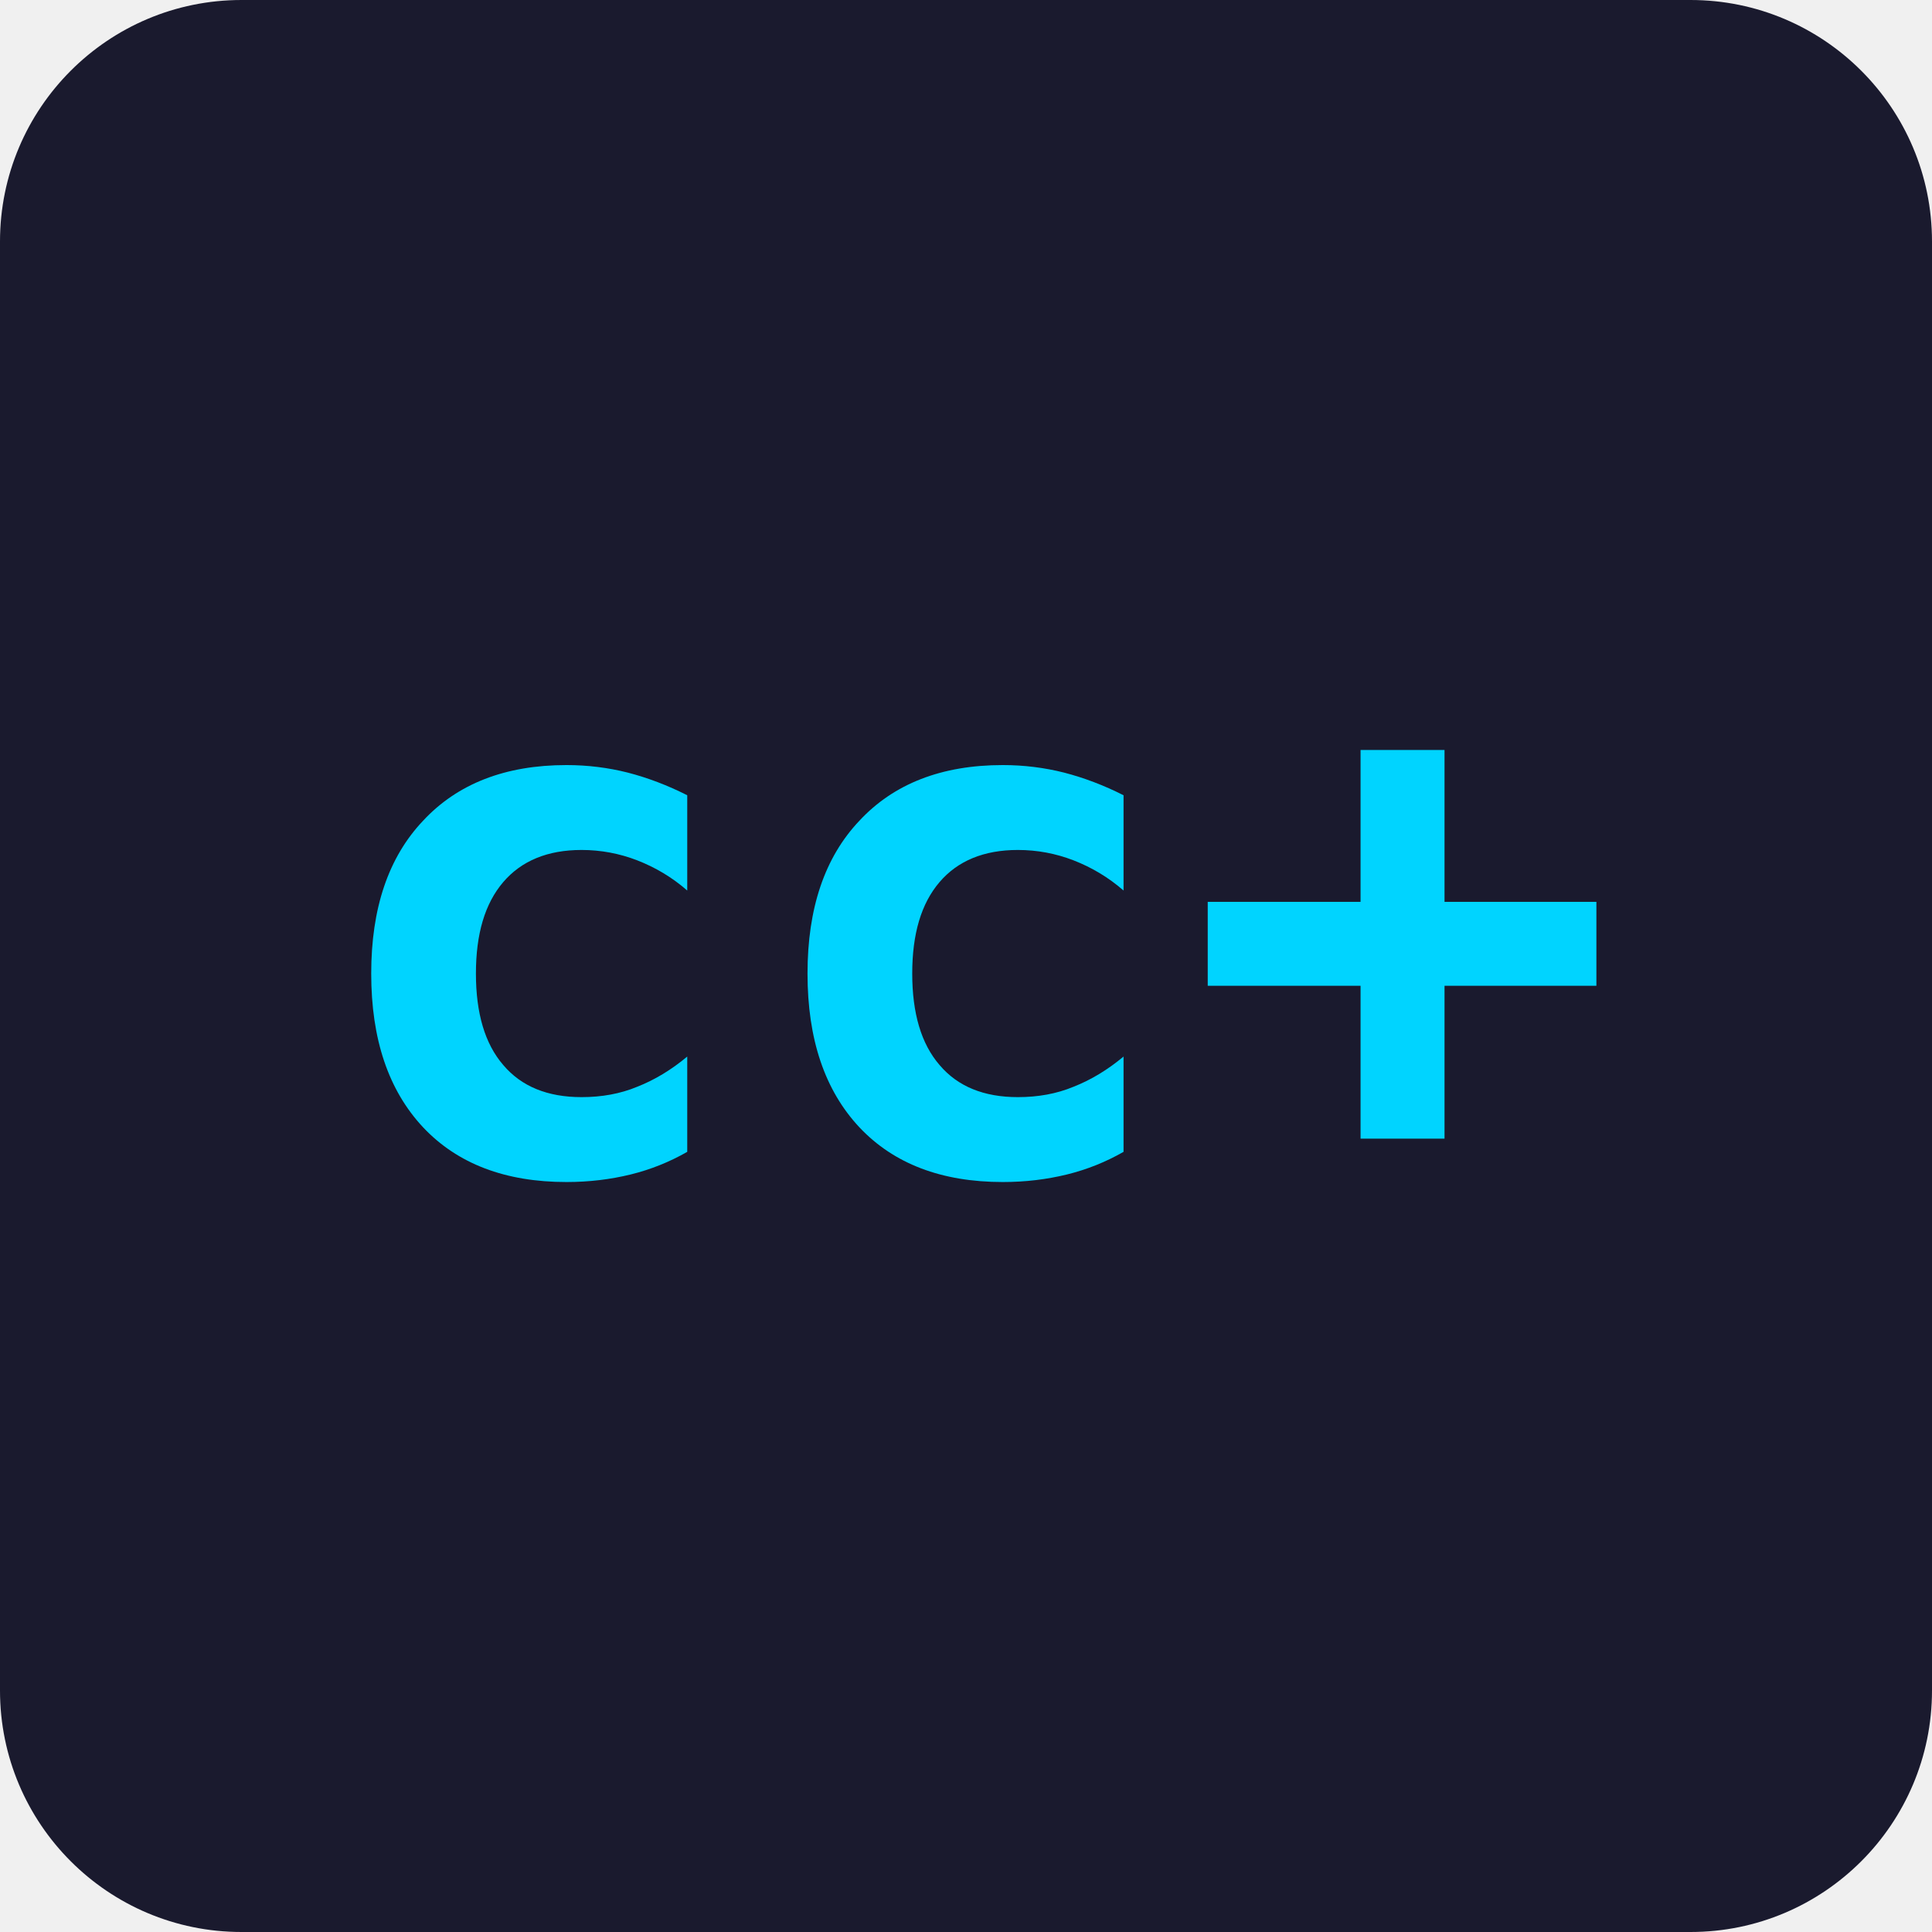
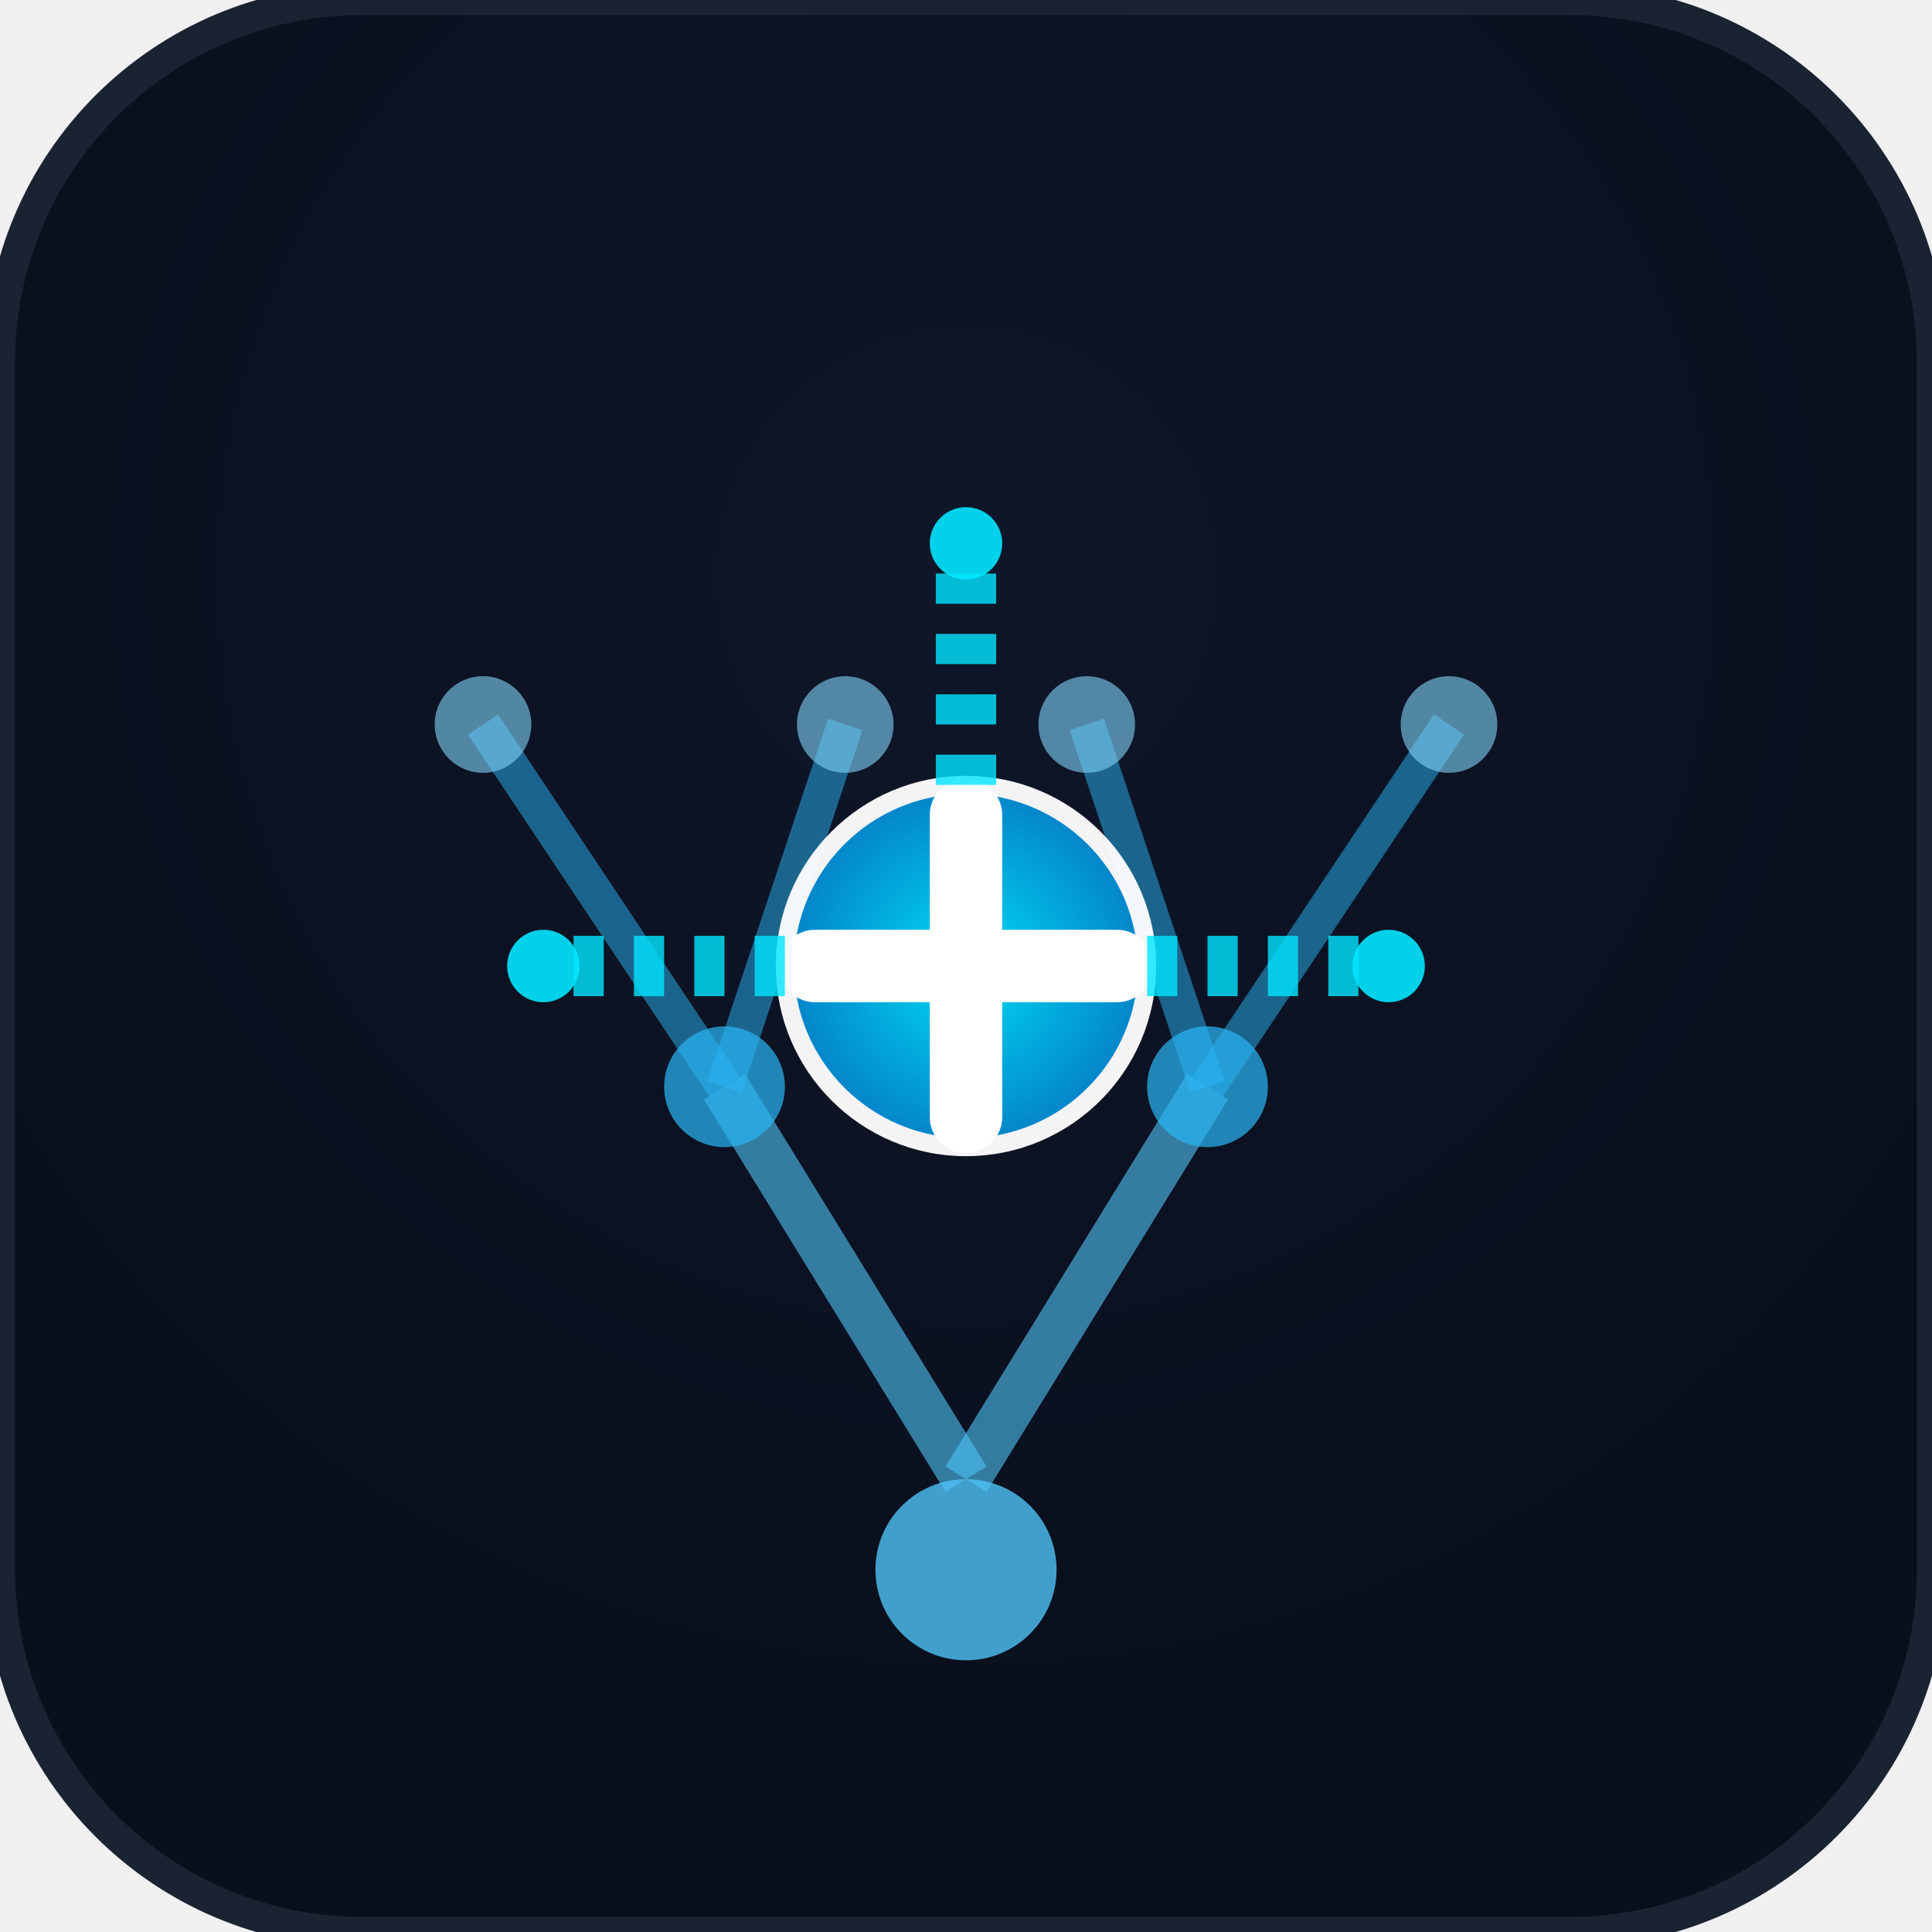
<svg xmlns="http://www.w3.org/2000/svg" viewBox="0 0 32 32">
-   <rect width="32" height="32" rx="4" fill="#1a1a2e" />
-   <text x="50%" y="50%" dominant-baseline="middle" text-anchor="middle" font-family="monospace" font-size="12" font-weight="bold" fill="#00d4ff">cc+</text>
+   <defs>
+     <radialGradient id="bgGradient" cx="50%" cy="30%" r="60%">
+       <stop offset="0%" stop-color="#0f1629" />
+       <stop offset="100%" stop-color="#0a0f1c" />
+     </radialGradient>
+     <radialGradient id="nodeGradient" cx="50%" cy="50%" r="50%">
+       <stop offset="0%" stop-color="#00e5ff" />
+       <stop offset="100%" stop-color="#0288d1" />
+     </radialGradient>
+   </defs>
+   <rect width="32" height="32" rx="6" fill="url(#bgGradient)" stroke="#1a2332" stroke-width="0.5" />
+   <circle cx="16" cy="26" r="1.5" fill="#4fc3f7" opacity="0.8" />
+   <line x1="16" y1="24.5" x2="12" y2="18" stroke="#4fc3f7" stroke-width="0.8" opacity="0.6" />
+   <line x1="16" y1="24.5" x2="20" y2="18" stroke="#4fc3f7" stroke-width="0.8" opacity="0.6" />
+   <line x1="12" y1="18" x2="8" y2="12" stroke="#29b6f6" stroke-width="0.6" opacity="0.5" />
+   <line x1="12" y1="18" x2="14" y2="12" stroke="#29b6f6" stroke-width="0.6" opacity="0.5" />
+   <line x1="20" y1="18" x2="18" y2="12" stroke="#29b6f6" stroke-width="0.6" opacity="0.5" />
+   <line x1="20" y1="18" x2="24" y2="12" stroke="#29b6f6" stroke-width="0.6" opacity="0.5" />
+   <circle cx="12" cy="18" r="1" fill="#29b6f6" opacity="0.7" />
+   <circle cx="20" cy="18" r="1" fill="#29b6f6" opacity="0.7" />
+   <circle cx="8" cy="12" r="0.8" fill="#81d4fa" opacity="0.6" />
+   <circle cx="14" cy="12" r="0.8" fill="#81d4fa" opacity="0.6" />
+   <circle cx="18" cy="12" r="0.8" fill="#81d4fa" opacity="0.6" />
+   <circle cx="24" cy="12" r="0.8" fill="#81d4fa" opacity="0.6" />
+   <circle cx="16" cy="16" r="3" fill="url(#nodeGradient)" stroke="#ffffff" stroke-width="0.3" opacity="0.95" />
+   <line x1="16" y1="13.5" x2="16" y2="18.5" stroke="#ffffff" stroke-width="1.2" stroke-linecap="round" />
+   <line x1="13.5" y1="16" x2="18.5" y2="16" stroke="#ffffff" stroke-width="1.2" stroke-linecap="round" />
+   <line x1="16" y1="13" x2="16" y2="9" stroke="#00e5ff" stroke-width="1" opacity="0.8" stroke-dasharray="0.5,0.5" />
+   <line x1="19" y1="16" x2="23" y2="16" stroke="#00e5ff" stroke-width="1" opacity="0.8" stroke-dasharray="0.5,0.5" />
+   <line x1="13" y1="16" x2="9" y2="16" stroke="#00e5ff" stroke-width="1" opacity="0.8" stroke-dasharray="0.5,0.5" />
+   <circle cx="16" cy="9" r="0.6" fill="#00e5ff" opacity="0.9">
+     <animate attributeName="opacity" values="0.4;1;0.4" dur="2s" repeatCount="indefinite" />
+   </circle>
+   <circle cx="23" cy="16" r="0.6" fill="#00e5ff" opacity="0.9">
+     <animate attributeName="opacity" values="1;0.4;1" dur="2s" repeatCount="indefinite" />
+   </circle>
+   <circle cx="9" cy="16" r="0.6" fill="#00e5ff" opacity="0.9">
+     <animate attributeName="opacity" values="0.4;1;0.4" dur="2s" begin="0.5s" repeatCount="indefinite" />
+   </circle>
</svg>
